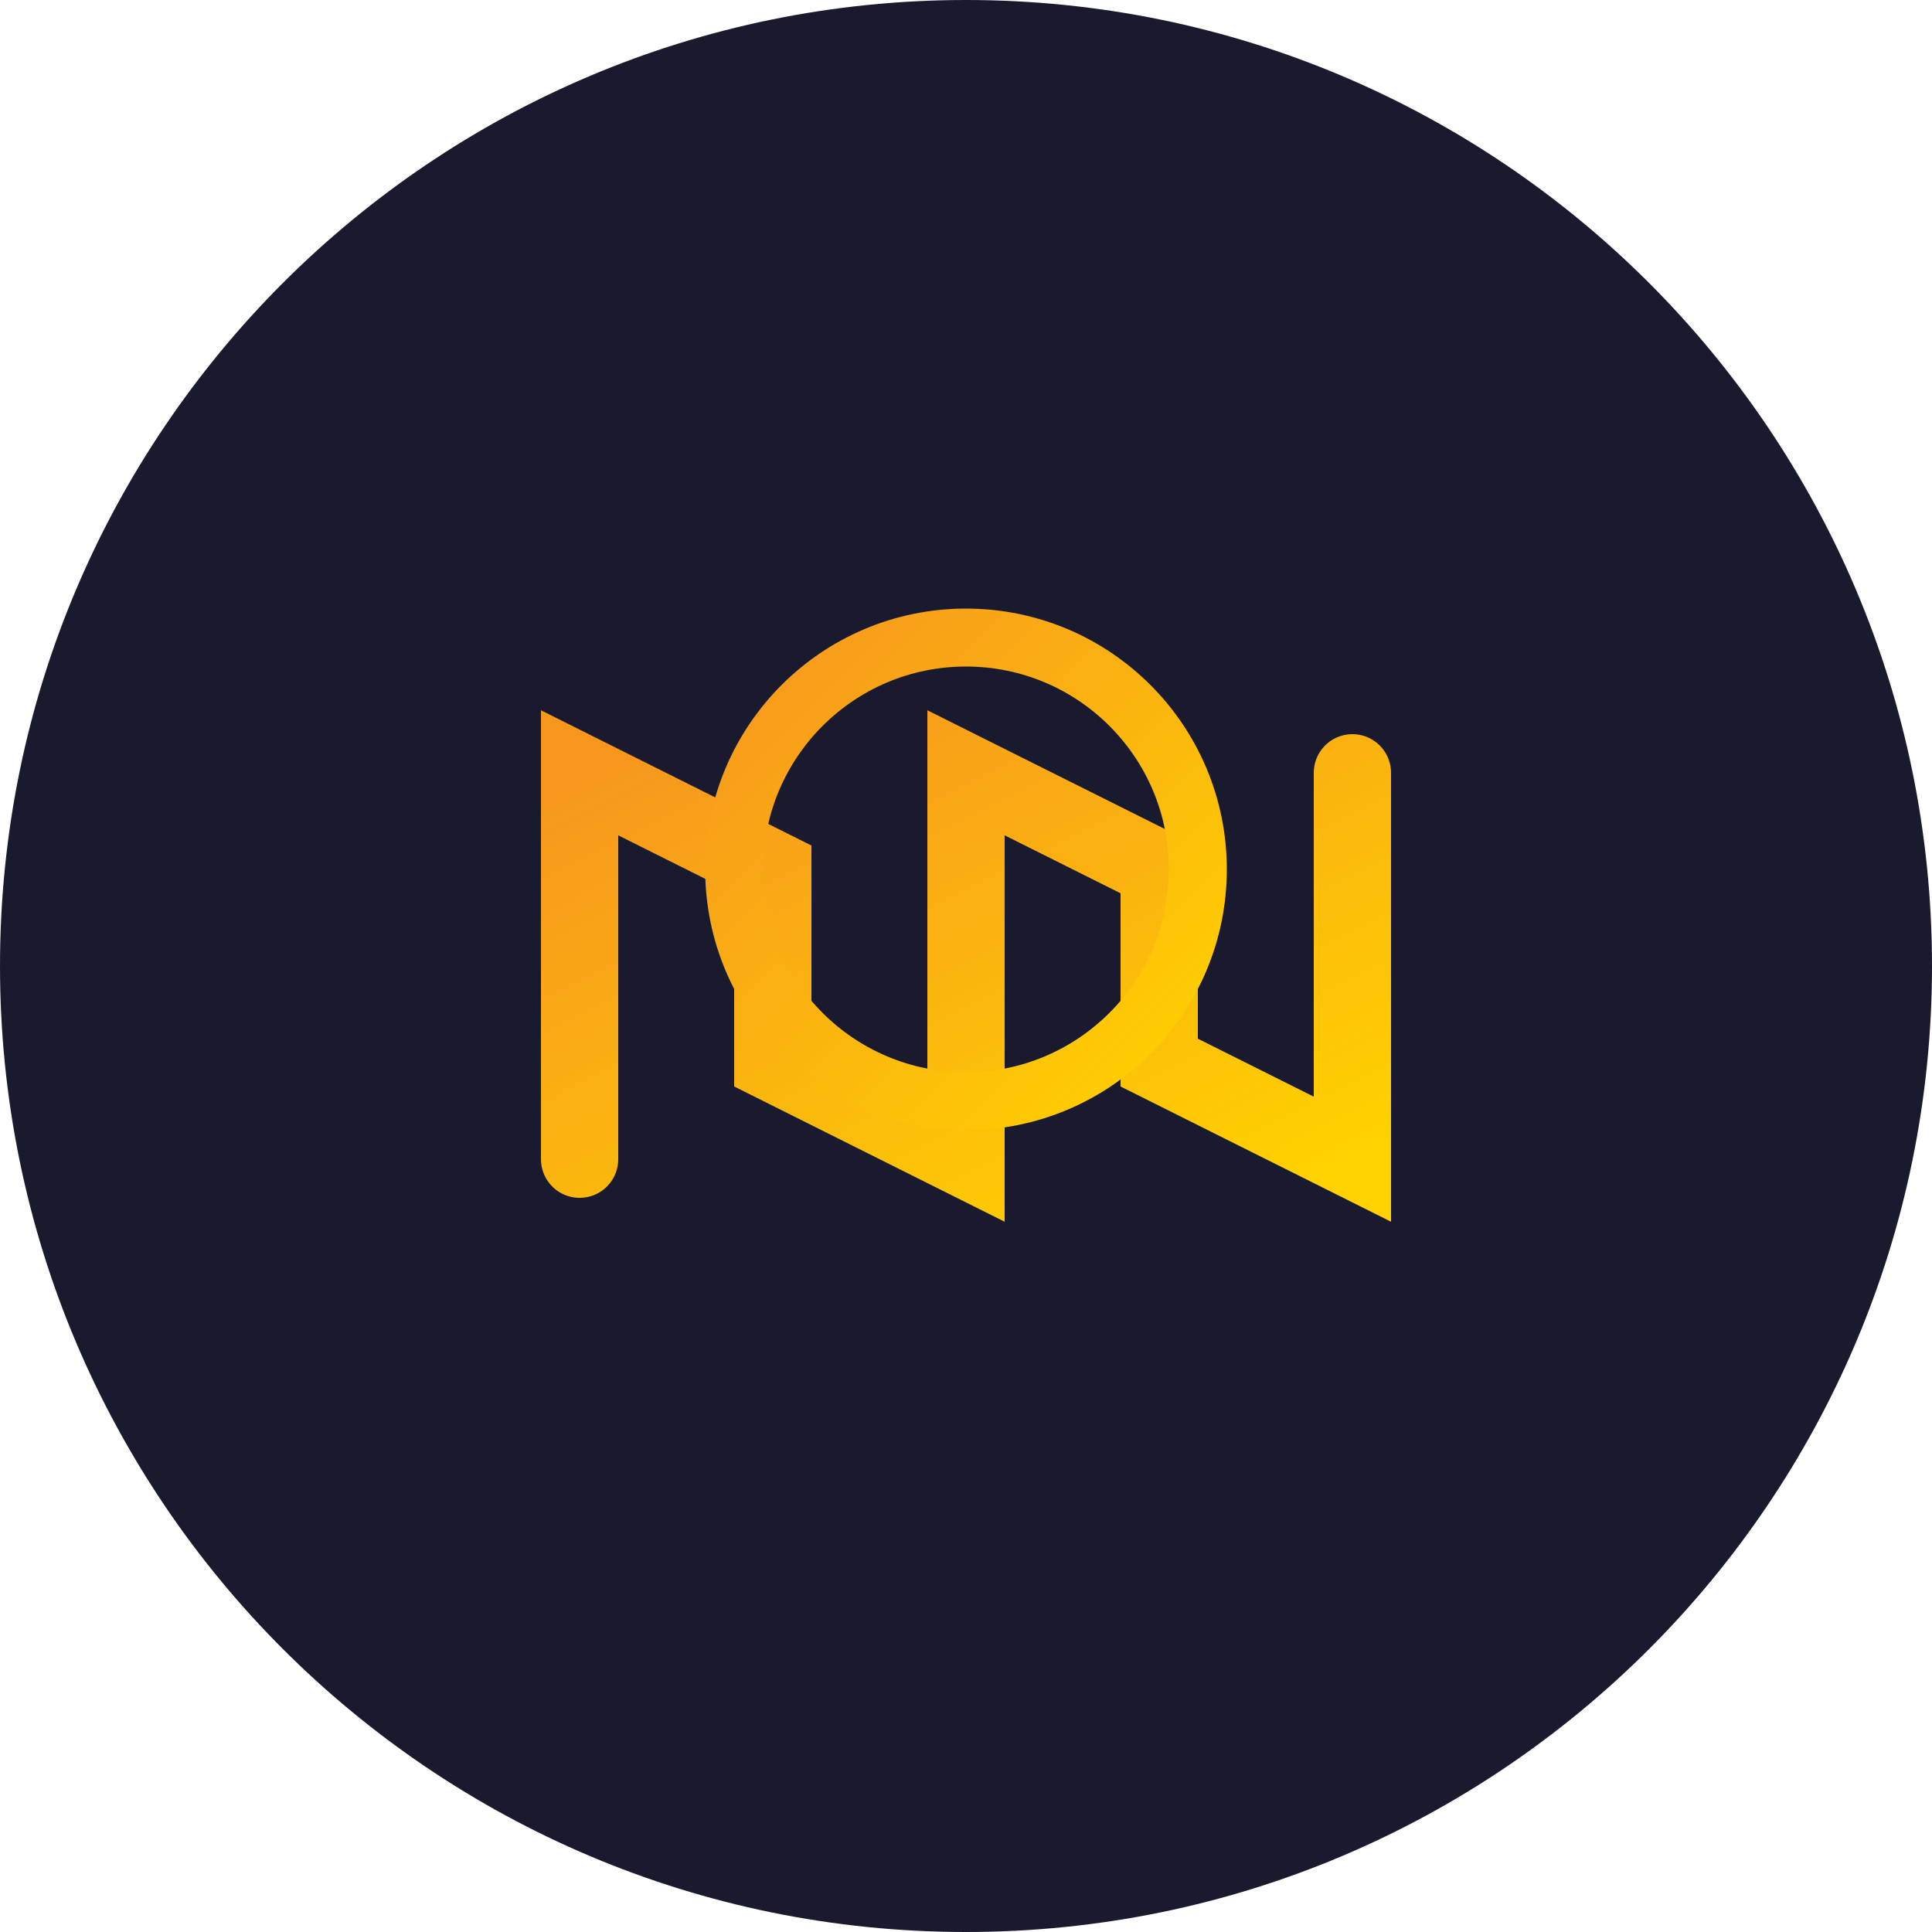
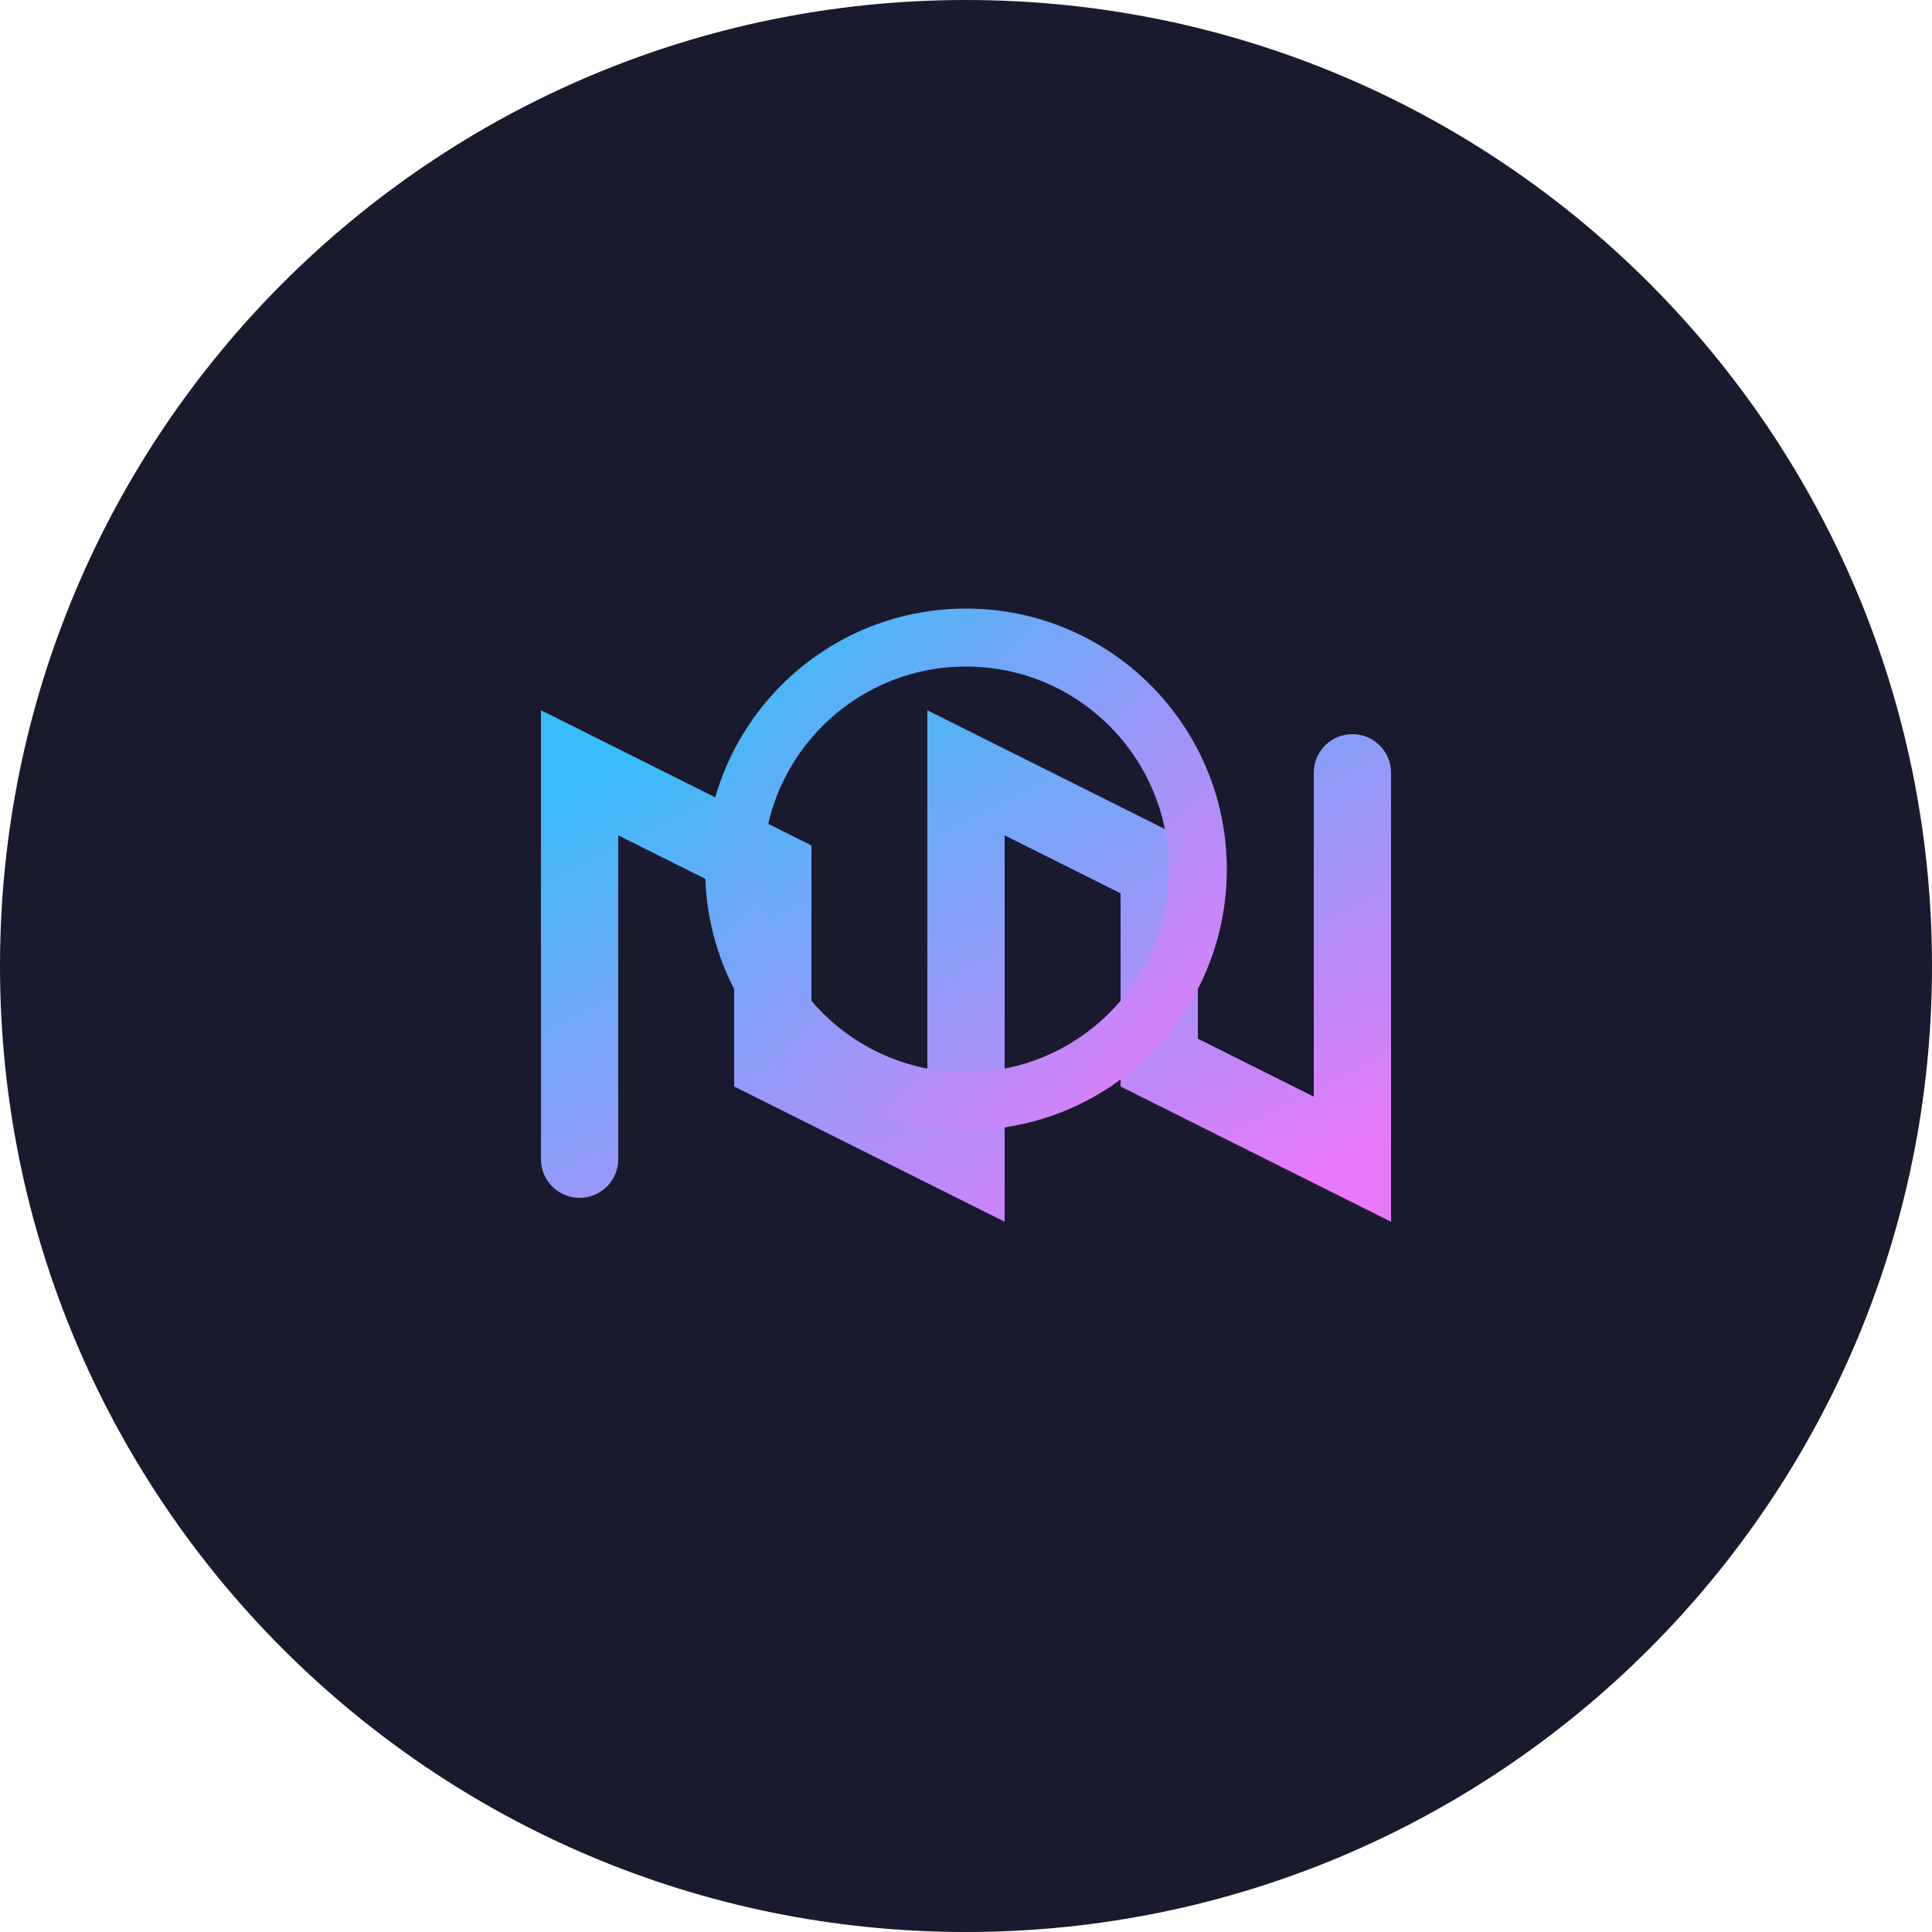
<svg xmlns="http://www.w3.org/2000/svg" viewBox="0 0 100 100">
  <defs>
    <linearGradient id="grad" x1="0%" y1="0%" x2="100%" y2="100%">
-       <stop offset="0%" style="stop-color:#f7971e" />
-       <stop offset="100%" style="stop-color:#ffd200" />
+       <stop offset="0%" style="stop-color:#38BDF8" />
+       <stop offset="100%" style="stop-color:#E879F9" />
    </linearGradient>
  </defs>
  <circle cx="50" cy="50" r="50" fill="#1a1a2e" />
  <path d="M30,60 L30,40 L40,45 L40,55 L50,60 L50,40 L60,45 L60,55 L70,60 L70,40" fill="none" stroke="url(#grad)" stroke-width="4" stroke-linecap="round" />
  <circle cx="50" cy="45" r="12" fill="none" stroke="url(#grad)" stroke-width="3" />
</svg>
